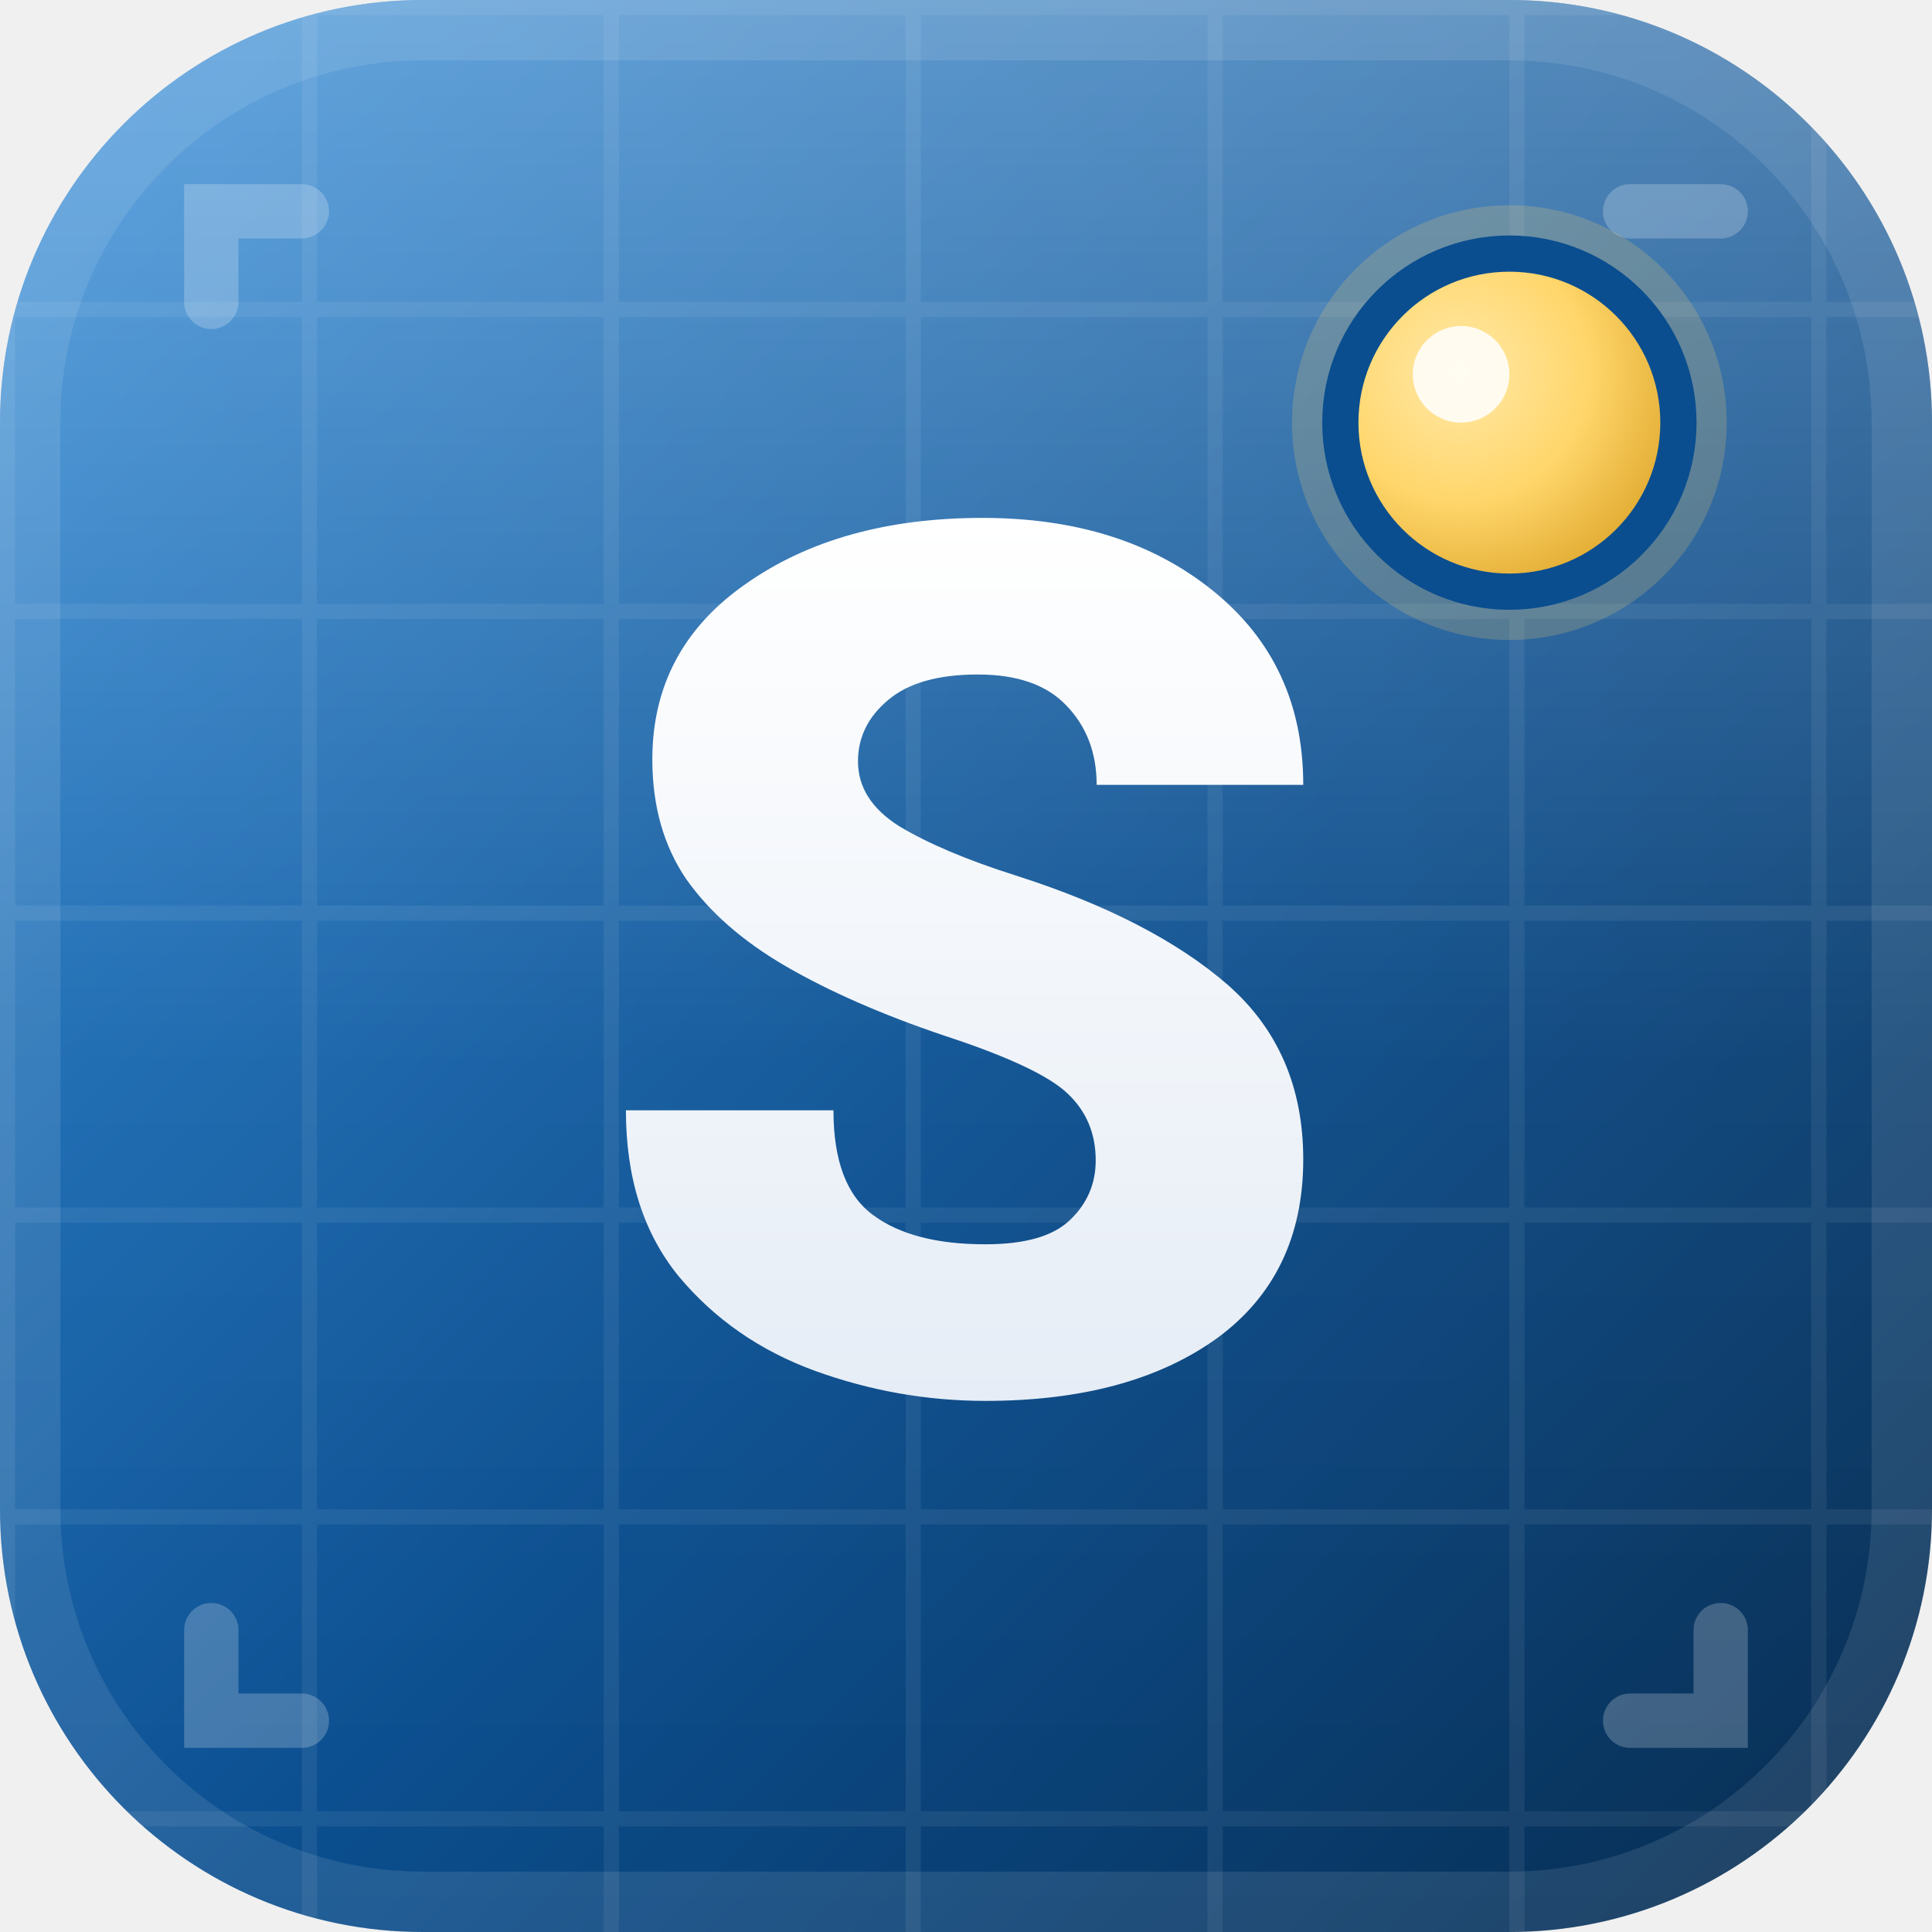
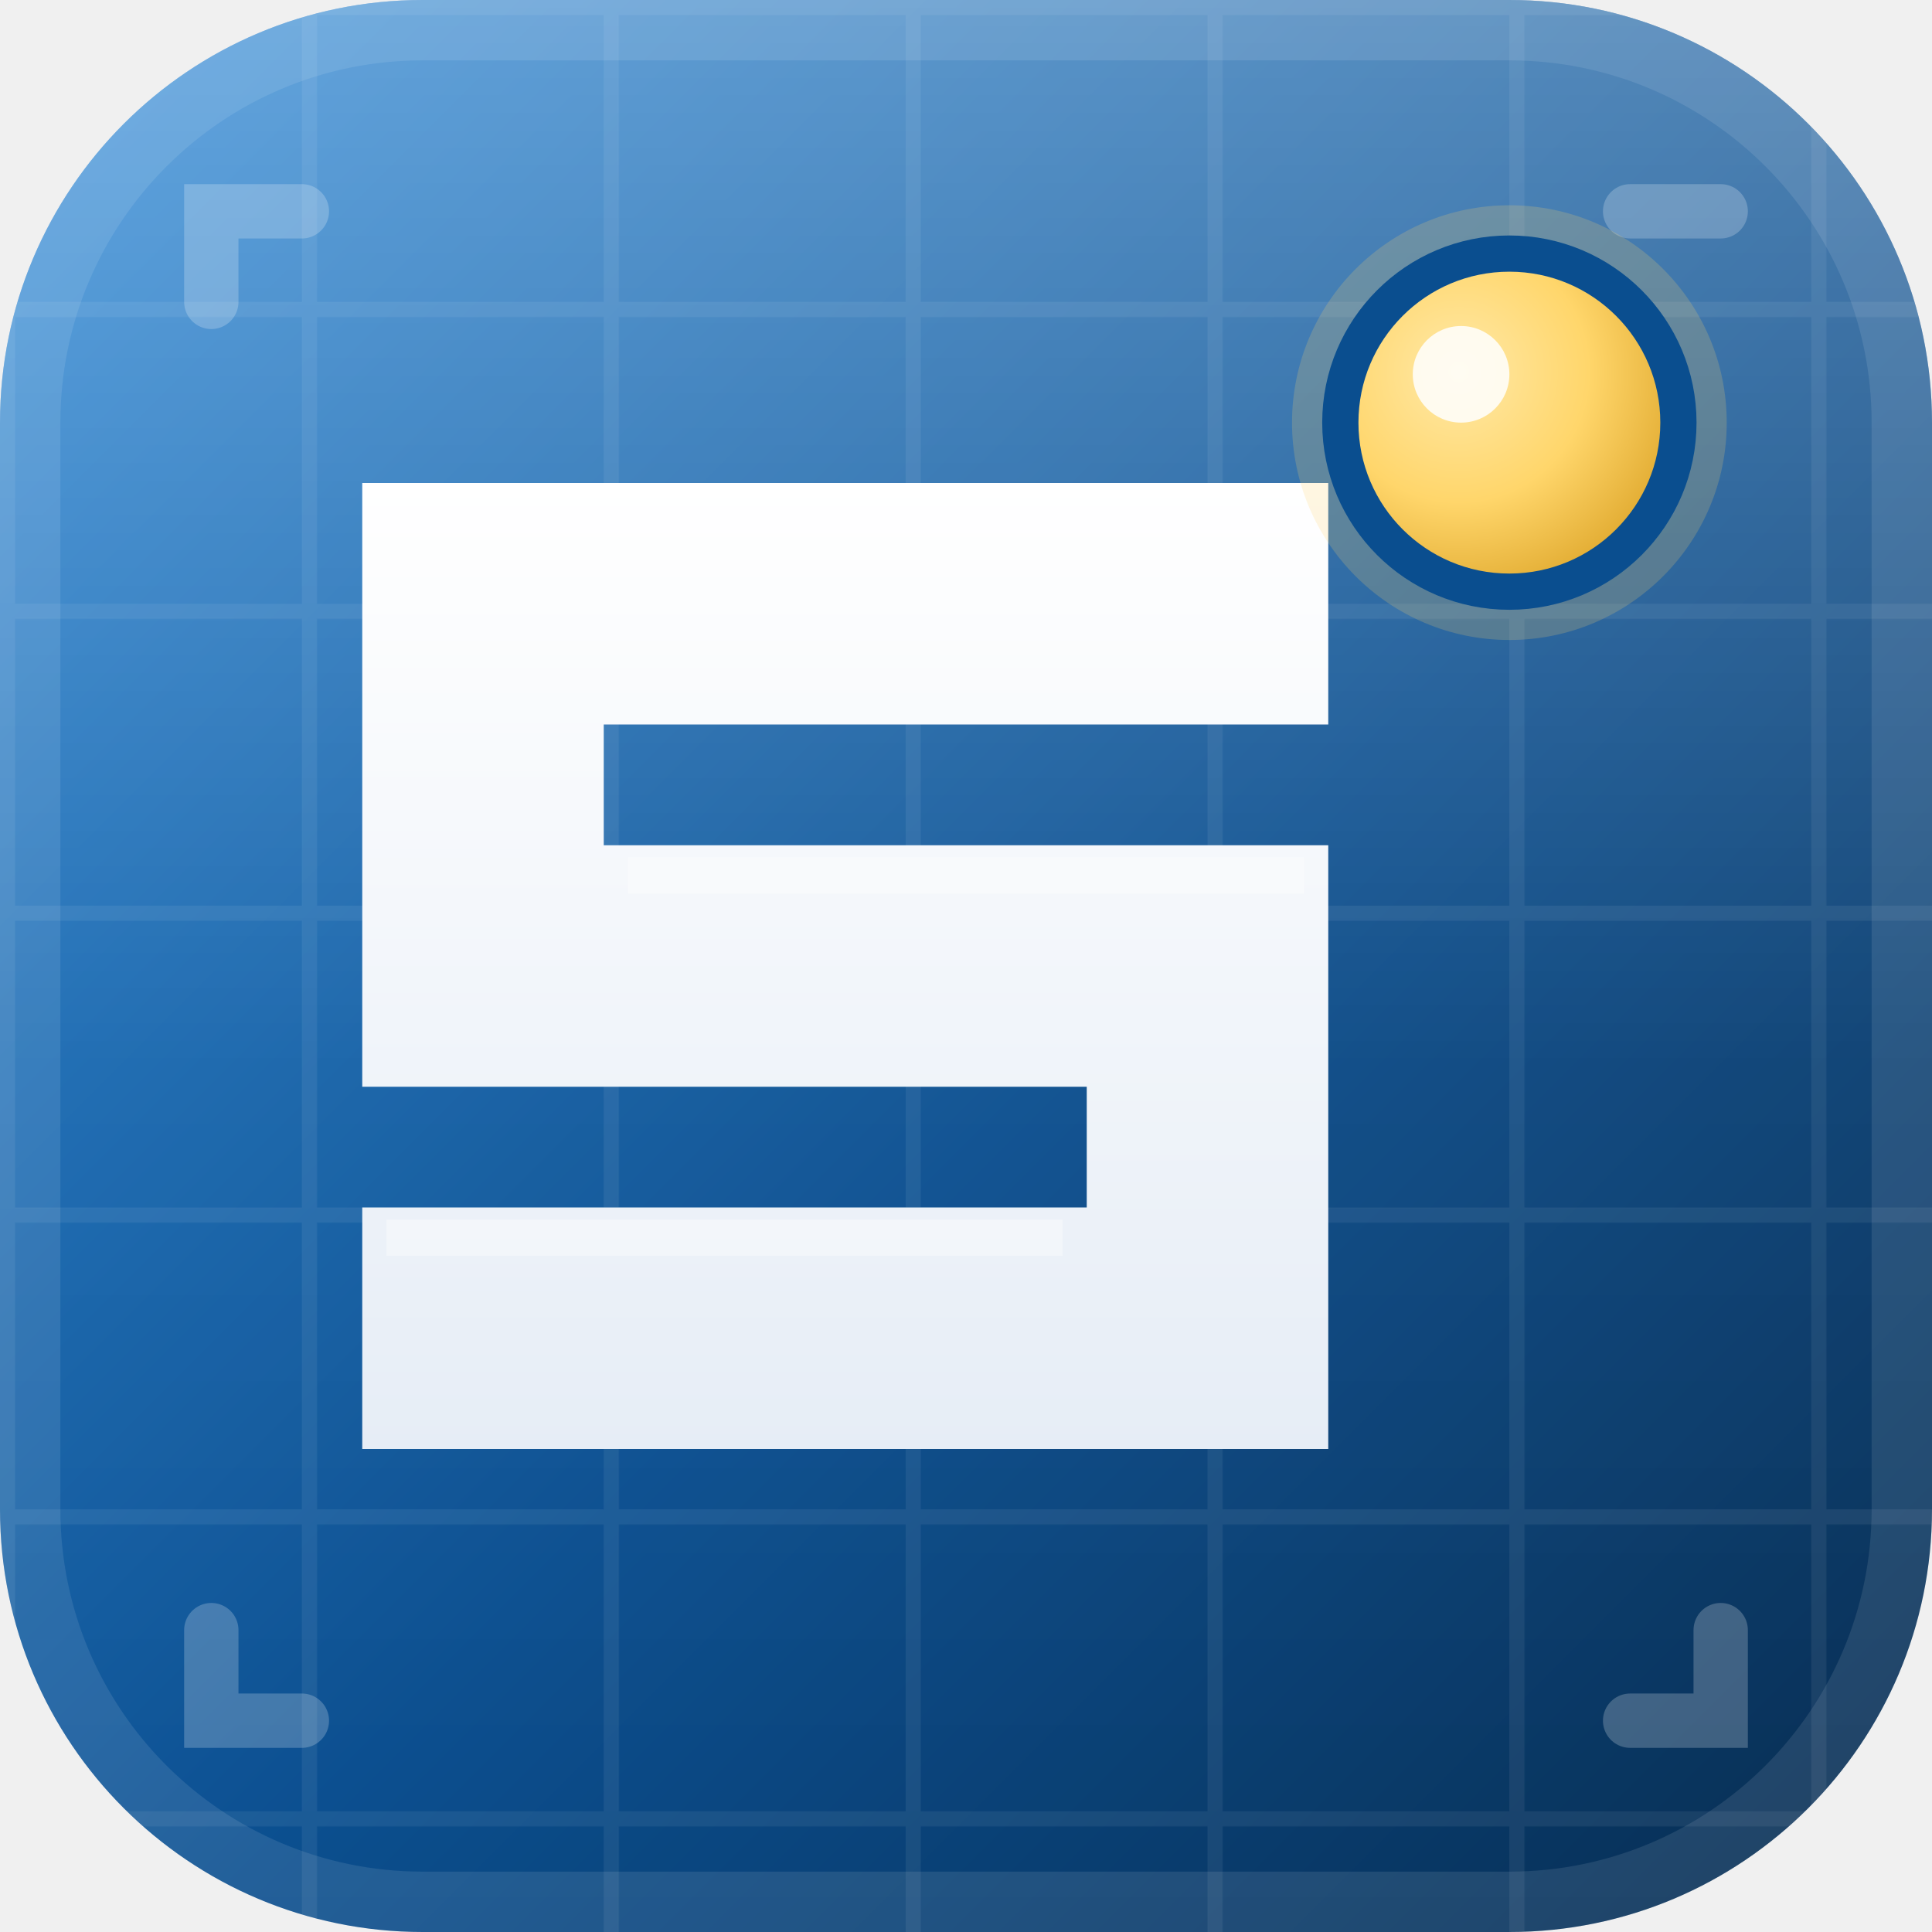
<svg xmlns="http://www.w3.org/2000/svg" viewBox="0 0 32 32" role="img" aria-label="Simple IT SRQ">
  <defs>
    <linearGradient id="bg" x1="0" y1="0" x2="1" y2="1">
      <stop offset="0%" stop-color="#2B88D8" />
      <stop offset="55%" stop-color="#0A4E8F" />
      <stop offset="100%" stop-color="#062A4D" />
    </linearGradient>
    <linearGradient id="shine" x1="0" y1="0" x2="0" y2="1">
      <stop offset="0%" stop-color="#FFFFFF" stop-opacity="0.28" />
      <stop offset="55%" stop-color="#FFFFFF" stop-opacity="0.04" />
      <stop offset="100%" stop-color="#FFFFFF" stop-opacity="0" />
    </linearGradient>
    <linearGradient id="sgrad" x1="0" y1="0" x2="0" y2="1">
      <stop offset="0%" stop-color="#FFFFFF" />
      <stop offset="100%" stop-color="#E6EDF6" />
    </linearGradient>
    <radialGradient id="dot" cx="35%" cy="35%" r="70%">
      <stop offset="0%" stop-color="#FFE9A8" />
      <stop offset="55%" stop-color="#FFD66B" />
      <stop offset="100%" stop-color="#E0A92E" />
    </radialGradient>
    <pattern id="grid" x="0" y="0" width="5" height="5" patternUnits="userSpaceOnUse">
      <path d="M 5 0 L 0 0 0 5" fill="none" stroke="#FFFFFF" stroke-opacity="0.07" stroke-width="0.5" />
    </pattern>
  </defs>
  <rect width="32" height="32" rx="7" fill="url(#bg)" />
  <rect x="0.5" y="0.5" width="31" height="31" rx="6.5" fill="none" stroke="#FFFFFF" stroke-opacity="0.10" />
  <rect width="32" height="32" rx="7" fill="url(#grid)" />
  <rect width="32" height="32" rx="7" fill="url(#shine)" />
  <g stroke="#FFFFFF" stroke-opacity="0.22" stroke-width="0.9" stroke-linecap="round" fill="none">
    <path d="M 3.5 5 L 3.5 3.5 L 5 3.5" />
    <path d="M 28.5 3.5 L 27 3.5" />
    <path d="M 3.5 27 L 3.5 28.5 L 5 28.5" />
    <path d="M 28.5 27 L 28.5 28.5 L 27 28.5" />
  </g>
-   <text x="16" y="23" text-anchor="middle" font-family="-apple-system, Segoe UI, system-ui, Roboto, sans-serif" font-weight="800" font-size="20" fill="url(#sgrad)" letter-spacing="-0.8">S</text>
+   <path fill="url(#sgrad)" d="M 6 8 L 22 8 L 22 12 L 10 12 L 10 14 L 22 14 L 22 24 L 6 24 L 6 20 L 18 20 L 18 18 L 6 18 Z" />
+   <g stroke="#FFFFFF" stroke-opacity="0.35" stroke-width="0.6" fill="none">
+     <path d="M 6.4 8.5 L 21.6 8.5" />
+     <path d="M 10.4 14.5 L 21.6 14.5" />
+     <path d="M 6.4 20.5 L 17.6 20.5" />
+   </g>
  <circle cx="25" cy="7" r="3.6" fill="#FFD66B" fill-opacity="0.20" />
  <circle cx="25" cy="7" r="2.8" fill="url(#dot)" stroke="#0A4E8F" stroke-width="0.6" />
  <circle cx="24.2" cy="6.2" r="0.8" fill="#FFFFFF" fill-opacity="0.85" />
</svg>
